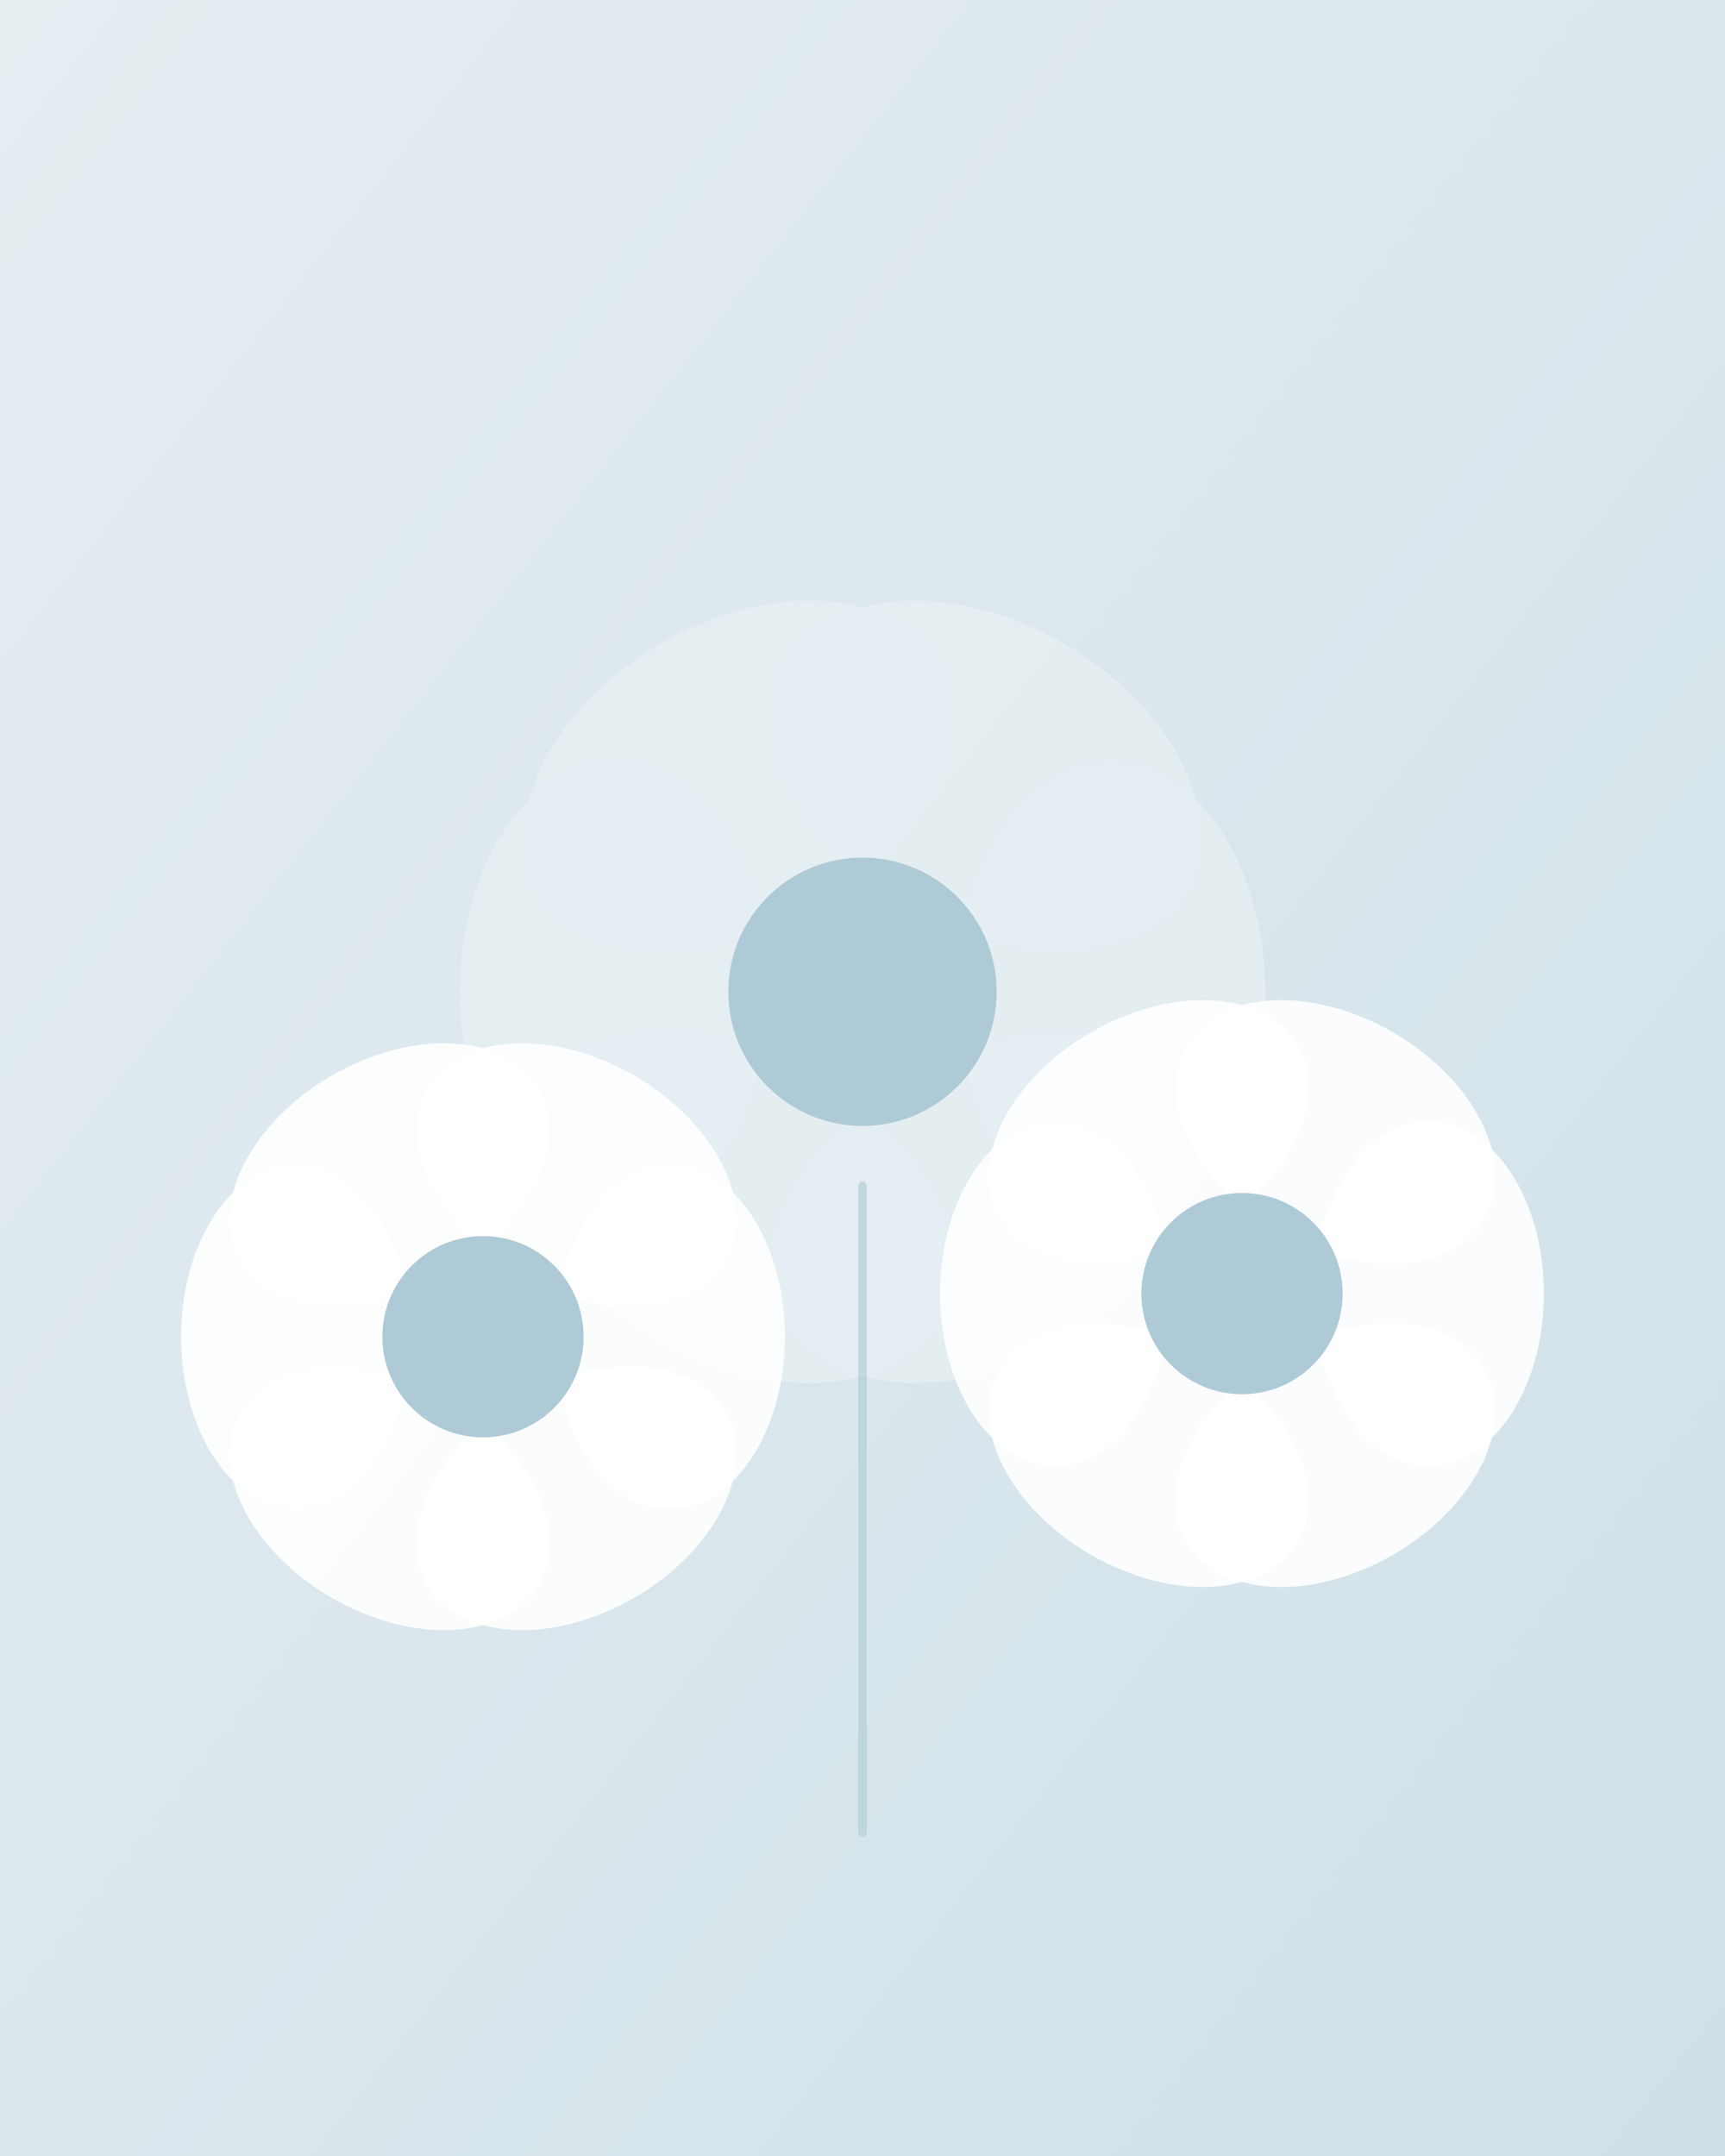
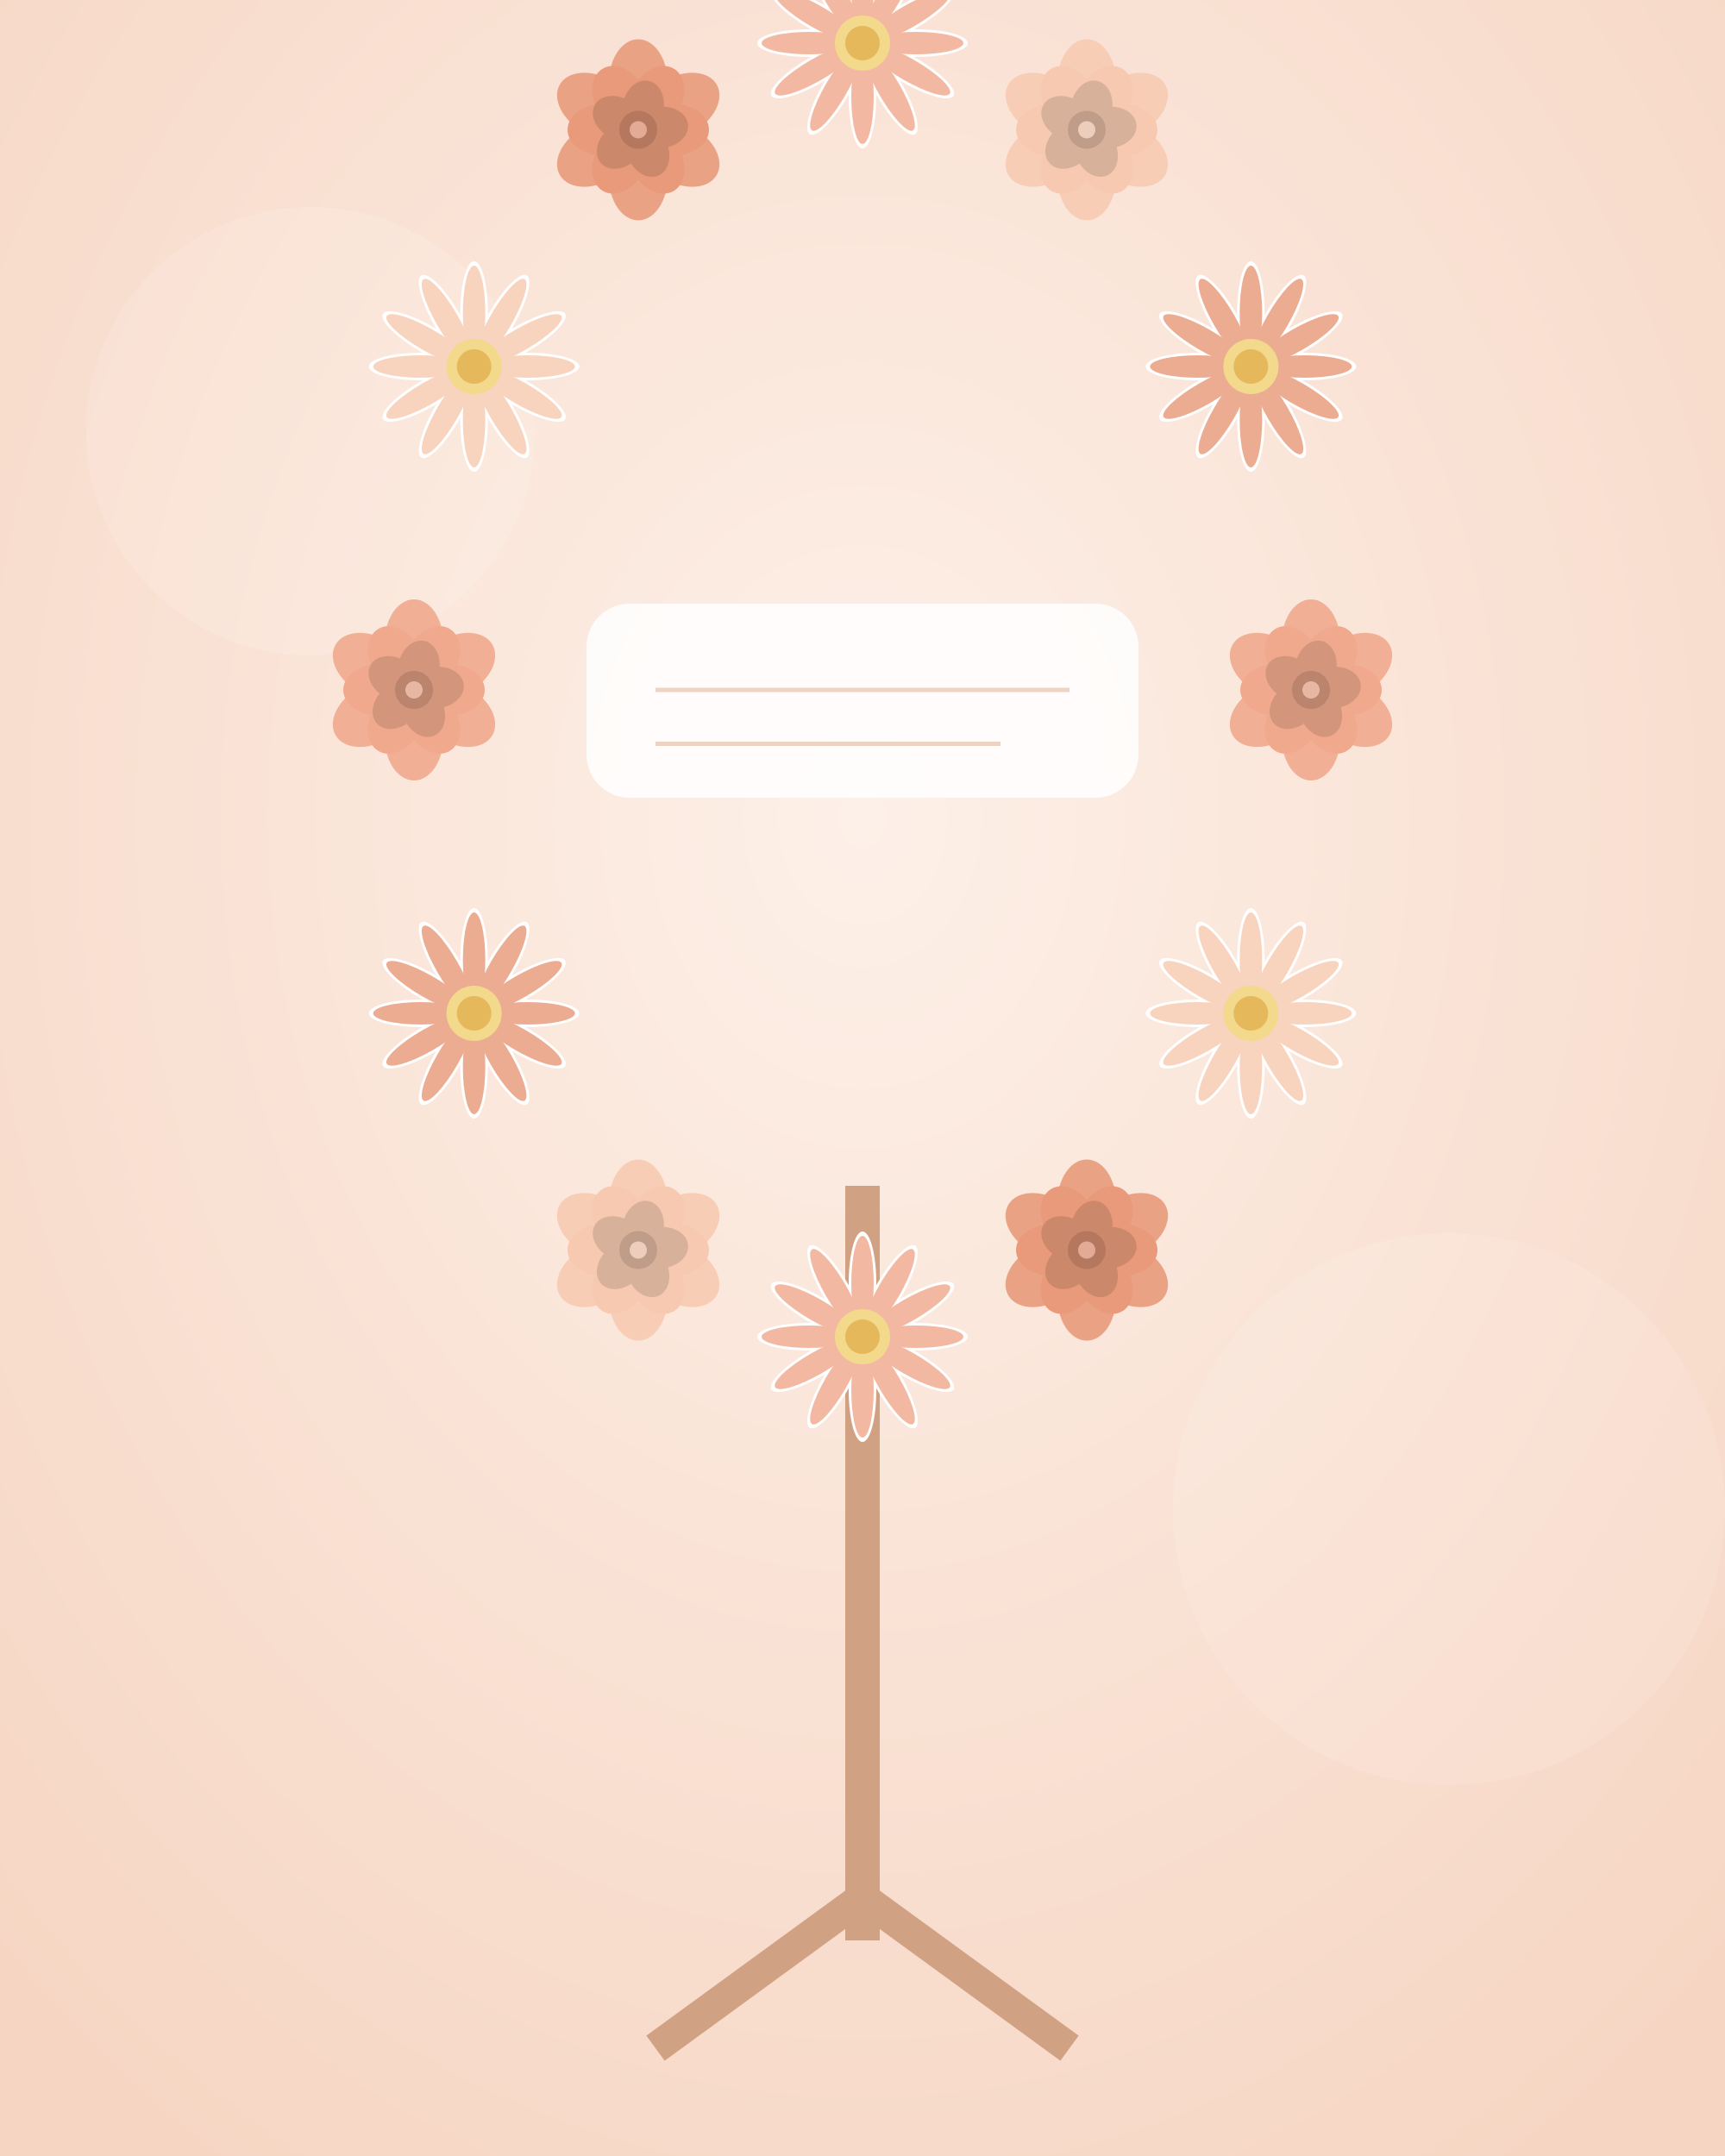
<svg xmlns="http://www.w3.org/2000/svg" width="800" height="1000" viewBox="0 0 800 1000">
  <defs>
-     <linearGradient id="glfqqj" x1="0" y1="0" x2="1" y2="1">
-       <stop offset="0" stop-color="#E6EEF2" />
-       <stop offset="1" stop-color="#CFE0E8" />
-     </linearGradient>
+     <radialGradient id="g5" cx="50%" cy="38%" r="75%">
+       <stop offset="0" stop-color="#fdf0e8" />
+       <stop offset="1" stop-color="#F6D5C2" />
+     </radialGradient>
  </defs>
-   <rect width="800" height="1000" fill="url(#glfqqj)" />
-   <g transform="translate(400 460) scale(4.444444)">
-     <ellipse cx="26.0" cy="0.0" rx="16" ry="24" fill="#E6EEF2" opacity="0.9" transform="rotate(0 26.0 0.0)" />
-     <ellipse cx="13.0" cy="22.5" rx="16" ry="24" fill="#E6EEF2" opacity="0.9" transform="rotate(60 13.0 22.5)" />
-     <ellipse cx="-13.0" cy="22.5" rx="16" ry="24" fill="#E6EEF2" opacity="0.9" transform="rotate(120 -13.0 22.5)" />
-     <ellipse cx="-26.0" cy="0.0" rx="16" ry="24" fill="#E6EEF2" opacity="0.9" transform="rotate(180 -26.0 0.0)" />
-     <ellipse cx="-13.0" cy="-22.5" rx="16" ry="24" fill="#E6EEF2" opacity="0.9" transform="rotate(240 -13.0 -22.5)" />
-     <ellipse cx="13.0" cy="-22.5" rx="16" ry="24" fill="#E6EEF2" opacity="0.9" transform="rotate(300 13.0 -22.5)" />
-     <circle cx="0" cy="0" r="14" fill="#AECAD6" />
-   </g>
-   <g transform="translate(224 620) scale(3.333333)">
-     <ellipse cx="26.0" cy="0.0" rx="16" ry="24" fill="#ffffff" opacity="0.9" transform="rotate(0 26.0 0.0)" />
-     <ellipse cx="13.0" cy="22.5" rx="16" ry="24" fill="#ffffff" opacity="0.9" transform="rotate(60 13.0 22.5)" />
-     <ellipse cx="-13.0" cy="22.5" rx="16" ry="24" fill="#ffffff" opacity="0.9" transform="rotate(120 -13.0 22.5)" />
-     <ellipse cx="-26.0" cy="0.0" rx="16" ry="24" fill="#ffffff" opacity="0.9" transform="rotate(180 -26.0 0.0)" />
-     <ellipse cx="-13.0" cy="-22.5" rx="16" ry="24" fill="#ffffff" opacity="0.9" transform="rotate(240 -13.0 -22.5)" />
-     <ellipse cx="13.0" cy="-22.5" rx="16" ry="24" fill="#ffffff" opacity="0.9" transform="rotate(300 13.0 -22.5)" />
-     <circle cx="0" cy="0" r="14" fill="#AECAD6" />
-   </g>
-   <g transform="translate(576 600) scale(3.333333)">
-     <ellipse cx="26.0" cy="0.0" rx="16" ry="24" fill="#ffffff" opacity="0.9" transform="rotate(0 26.0 0.0)" />
-     <ellipse cx="13.0" cy="22.5" rx="16" ry="24" fill="#ffffff" opacity="0.9" transform="rotate(60 13.0 22.5)" />
-     <ellipse cx="-13.0" cy="22.5" rx="16" ry="24" fill="#ffffff" opacity="0.9" transform="rotate(120 -13.0 22.5)" />
-     <ellipse cx="-26.0" cy="0.0" rx="16" ry="24" fill="#ffffff" opacity="0.9" transform="rotate(180 -26.0 0.0)" />
-     <ellipse cx="-13.0" cy="-22.5" rx="16" ry="24" fill="#ffffff" opacity="0.9" transform="rotate(240 -13.0 -22.5)" />
-     <ellipse cx="13.0" cy="-22.5" rx="16" ry="24" fill="#ffffff" opacity="0.9" transform="rotate(300 13.0 -22.5)" />
-     <circle cx="0" cy="0" r="14" fill="#AECAD6" />
-   </g>
-   <path d="M400 550 L400 850" stroke="#AECAD6" stroke-width="4" stroke-linecap="round" opacity="0.6" />
+   <rect width="800" height="1000" fill="url(#g5)" />
+   <circle cx="144" cy="200" r="104" fill="#FFFFFF" opacity="0.12" />
+   <circle cx="672" cy="700" r="128" fill="#FFFFFF" opacity="0.1" />
+   <line x1="400" y1="550" x2="400" y2="900" stroke="#d1a184" stroke-width="16" />
+   <line x1="400" y1="880" x2="304" y2="950" stroke="#d1a184" stroke-width="14.4" />
+   <line x1="400" y1="880" x2="496" y2="950" stroke="#d1a184" stroke-width="14.4" />
+   <g>
+     <ellipse cx="608" cy="298.0" rx="13.6" ry="20" fill="#f1b095" opacity="1" transform="rotate(0.0 608 320)" />
+     <ellipse cx="608" cy="298.0" rx="13.6" ry="20" fill="#f1b095" opacity="1" transform="rotate(60.0 608 320)" />
+     <ellipse cx="608" cy="298.0" rx="13.6" ry="20" fill="#f1b095" opacity="1" transform="rotate(120.0 608 320)" />
+     <ellipse cx="608" cy="298.0" rx="13.6" ry="20" fill="#f1b095" opacity="1" transform="rotate(180.0 608 320)" />
+     <ellipse cx="608" cy="298.0" rx="13.6" ry="20" fill="#f1b095" opacity="1" transform="rotate(240.0 608 320)" />
+     <ellipse cx="608" cy="298.0" rx="13.6" ry="20" fill="#f1b095" opacity="1" transform="rotate(300.0 608 320)" />
+     <ellipse cx="608" cy="304.0" rx="12" ry="16.8" fill="#F0A98C" opacity="1" transform="rotate(30.0 608 320)" />
+     <ellipse cx="608" cy="304.0" rx="12" ry="16.8" fill="#F0A98C" opacity="1" transform="rotate(90.0 608 320)" />
+     <ellipse cx="608" cy="304.0" rx="12" ry="16.8" fill="#F0A98C" opacity="1" transform="rotate(150.0 608 320)" />
+     <ellipse cx="608" cy="304.0" rx="12" ry="16.8" fill="#F0A98C" opacity="1" transform="rotate(210.0 608 320)" />
+     <ellipse cx="608" cy="304.0" rx="12" ry="16.8" fill="#F0A98C" opacity="1" transform="rotate(270.0 608 320)" />
+     <ellipse cx="608" cy="304.0" rx="12" ry="16.8" fill="#F0A98C" opacity="1" transform="rotate(330.0 608 320)" />
+     <ellipse cx="608" cy="309.6" rx="9.6" ry="12.8" fill="#d3957b" opacity="1" transform="rotate(12.0 608 320)" />
+     <ellipse cx="608" cy="309.6" rx="9.6" ry="12.8" fill="#d3957b" opacity="1" transform="rotate(84.0 608 320)" />
+     <ellipse cx="608" cy="309.6" rx="9.6" ry="12.8" fill="#d3957b" opacity="1" transform="rotate(156.0 608 320)" />
+     <ellipse cx="608" cy="309.6" rx="9.6" ry="12.8" fill="#d3957b" opacity="1" transform="rotate(228.0 608 320)" />
+     <ellipse cx="608" cy="309.6" rx="9.6" ry="12.8" fill="#d3957b" opacity="1" transform="rotate(300.0 608 320)" />
+     <circle cx="608" cy="320" r="8.8" fill="#bb846d" />
+     <circle cx="608" cy="320" r="4" fill="#f5c3af" opacity="0.8" />
+   </g>
+   <g>
+     <ellipse cx="580.133" cy="445.2" rx="6.4" ry="24" fill="#FFFFFF" opacity="1" transform="rotate(0.0 580.1333 470)" />
+     <ellipse cx="580.133" cy="445.2" rx="6.4" ry="24" fill="#FFFFFF" opacity="1" transform="rotate(30.0 580.1333 470)" />
+     <ellipse cx="580.133" cy="445.2" rx="6.4" ry="24" fill="#FFFFFF" opacity="1" transform="rotate(60.0 580.1333 470)" />
+     <ellipse cx="580.133" cy="445.2" rx="6.4" ry="24" fill="#FFFFFF" opacity="1" transform="rotate(90.0 580.1333 470)" />
+     <ellipse cx="580.133" cy="445.2" rx="6.4" ry="24" fill="#FFFFFF" opacity="1" transform="rotate(120.0 580.1333 470)" />
+     <ellipse cx="580.133" cy="445.2" rx="6.4" ry="24" fill="#FFFFFF" opacity="1" transform="rotate(150.0 580.1333 470)" />
+     <ellipse cx="580.133" cy="445.2" rx="6.4" ry="24" fill="#FFFFFF" opacity="1" transform="rotate(180.0 580.1333 470)" />
+     <ellipse cx="580.133" cy="445.2" rx="6.4" ry="24" fill="#FFFFFF" opacity="1" transform="rotate(210.0 580.1333 470)" />
+     <ellipse cx="580.133" cy="445.2" rx="6.4" ry="24" fill="#FFFFFF" opacity="1" transform="rotate(240.0 580.1333 470)" />
+     <ellipse cx="580.133" cy="445.2" rx="6.4" ry="24" fill="#FFFFFF" opacity="1" transform="rotate(270.0 580.1333 470)" />
+     <ellipse cx="580.133" cy="445.2" rx="6.4" ry="24" fill="#FFFFFF" opacity="1" transform="rotate(300.0 580.1333 470)" />
+     <ellipse cx="580.133" cy="445.2" rx="6.4" ry="24" fill="#FFFFFF" opacity="1" transform="rotate(330.0 580.1333 470)" />
+     <ellipse cx="580.133" cy="445.2" rx="5.2" ry="22" fill="#f8d3be" opacity="1" transform="rotate(0.0 580.1333 470)" />
+     <ellipse cx="580.133" cy="445.2" rx="5.2" ry="22" fill="#f8d3be" opacity="1" transform="rotate(30.0 580.1333 470)" />
+     <ellipse cx="580.133" cy="445.2" rx="5.2" ry="22" fill="#f8d3be" opacity="1" transform="rotate(60.0 580.1333 470)" />
+     <ellipse cx="580.133" cy="445.2" rx="5.2" ry="22" fill="#f8d3be" opacity="1" transform="rotate(90.0 580.1333 470)" />
+     <ellipse cx="580.133" cy="445.2" rx="5.2" ry="22" fill="#f8d3be" opacity="1" transform="rotate(120.0 580.1333 470)" />
+     <ellipse cx="580.133" cy="445.2" rx="5.2" ry="22" fill="#f8d3be" opacity="1" transform="rotate(150.0 580.1333 470)" />
+     <ellipse cx="580.133" cy="445.2" rx="5.2" ry="22" fill="#f8d3be" opacity="1" transform="rotate(180.0 580.1333 470)" />
+     <ellipse cx="580.133" cy="445.2" rx="5.2" ry="22" fill="#f8d3be" opacity="1" transform="rotate(210.0 580.1333 470)" />
+     <ellipse cx="580.133" cy="445.2" rx="5.2" ry="22" fill="#f8d3be" opacity="1" transform="rotate(240.0 580.1333 470)" />
+     <ellipse cx="580.133" cy="445.2" rx="5.2" ry="22" fill="#f8d3be" opacity="1" transform="rotate(270.0 580.1333 470)" />
+     <ellipse cx="580.133" cy="445.2" rx="5.2" ry="22" fill="#f8d3be" opacity="1" transform="rotate(300.0 580.1333 470)" />
+     <ellipse cx="580.133" cy="445.2" rx="5.2" ry="22" fill="#f8d3be" opacity="1" transform="rotate(330.0 580.1333 470)" />
+     <circle cx="580.133" cy="470" r="12.8" fill="#F3D98C" />
+     <circle cx="580.133" cy="470" r="8" fill="#E6B85C" />
+   </g>
+   <g>
+     <ellipse cx="504" cy="557.8" rx="13.6" ry="20" fill="#eaa285" opacity="1" transform="rotate(0.0 504 579.8076)" />
+     <ellipse cx="504" cy="557.8" rx="13.6" ry="20" fill="#eaa285" opacity="1" transform="rotate(60.0 504 579.8076)" />
+     <ellipse cx="504" cy="557.8" rx="13.6" ry="20" fill="#eaa285" opacity="1" transform="rotate(120.0 504 579.8076)" />
+     <ellipse cx="504" cy="557.8" rx="13.6" ry="20" fill="#eaa285" opacity="1" transform="rotate(180.0 504 579.8076)" />
+     <ellipse cx="504" cy="557.8" rx="13.6" ry="20" fill="#eaa285" opacity="1" transform="rotate(240.0 504 579.8076)" />
+     <ellipse cx="504" cy="557.8" rx="13.6" ry="20" fill="#eaa285" opacity="1" transform="rotate(300.0 504 579.8076)" />
+     <ellipse cx="504" cy="563.8" rx="12" ry="16.8" fill="#E89A7A" opacity="1" transform="rotate(30.0 504 579.8076)" />
+     <ellipse cx="504" cy="563.8" rx="12" ry="16.8" fill="#E89A7A" opacity="1" transform="rotate(90.0 504 579.8076)" />
+     <ellipse cx="504" cy="563.8" rx="12" ry="16.8" fill="#E89A7A" opacity="1" transform="rotate(150.0 504 579.8076)" />
+     <ellipse cx="504" cy="563.8" rx="12" ry="16.8" fill="#E89A7A" opacity="1" transform="rotate(210.0 504 579.8076)" />
+     <ellipse cx="504" cy="563.8" rx="12" ry="16.8" fill="#E89A7A" opacity="1" transform="rotate(270.0 504 579.8076)" />
+     <ellipse cx="504" cy="563.8" rx="12" ry="16.8" fill="#E89A7A" opacity="1" transform="rotate(330.0 504 579.8076)" />
+     <ellipse cx="504" cy="569.4" rx="9.6" ry="12.8" fill="#cc886b" opacity="1" transform="rotate(12.0 504 579.8076)" />
+     <ellipse cx="504" cy="569.4" rx="9.6" ry="12.8" fill="#cc886b" opacity="1" transform="rotate(84.0 504 579.8076)" />
+     <ellipse cx="504" cy="569.4" rx="9.6" ry="12.8" fill="#cc886b" opacity="1" transform="rotate(156.0 504 579.8076)" />
+     <ellipse cx="504" cy="569.4" rx="9.6" ry="12.8" fill="#cc886b" opacity="1" transform="rotate(228.0 504 579.8076)" />
+     <ellipse cx="504" cy="569.4" rx="9.6" ry="12.8" fill="#cc886b" opacity="1" transform="rotate(300.0 504 579.8076)" />
+     <circle cx="504" cy="579.808" r="8.8" fill="#b5785f" />
+     <circle cx="504" cy="579.808" r="4" fill="#efb8a2" opacity="0.8" />
+   </g>
+   <g>
+     <ellipse cx="400" cy="595.2" rx="6.4" ry="24" fill="#FFFFFF" opacity="1" transform="rotate(0.0 400 620)" />
+     <ellipse cx="400" cy="595.2" rx="6.4" ry="24" fill="#FFFFFF" opacity="1" transform="rotate(30.0 400 620)" />
+     <ellipse cx="400" cy="595.2" rx="6.4" ry="24" fill="#FFFFFF" opacity="1" transform="rotate(60.0 400 620)" />
+     <ellipse cx="400" cy="595.2" rx="6.4" ry="24" fill="#FFFFFF" opacity="1" transform="rotate(90.0 400 620)" />
+     <ellipse cx="400" cy="595.2" rx="6.4" ry="24" fill="#FFFFFF" opacity="1" transform="rotate(120.0 400 620)" />
+     <ellipse cx="400" cy="595.2" rx="6.4" ry="24" fill="#FFFFFF" opacity="1" transform="rotate(150.0 400 620)" />
+     <ellipse cx="400" cy="595.2" rx="6.4" ry="24" fill="#FFFFFF" opacity="1" transform="rotate(180.0 400 620)" />
+     <ellipse cx="400" cy="595.2" rx="6.4" ry="24" fill="#FFFFFF" opacity="1" transform="rotate(210.0 400 620)" />
+     <ellipse cx="400" cy="595.2" rx="6.4" ry="24" fill="#FFFFFF" opacity="1" transform="rotate(240.0 400 620)" />
+     <ellipse cx="400" cy="595.2" rx="6.4" ry="24" fill="#FFFFFF" opacity="1" transform="rotate(270.0 400 620)" />
+     <ellipse cx="400" cy="595.2" rx="6.4" ry="24" fill="#FFFFFF" opacity="1" transform="rotate(300.0 400 620)" />
+     <ellipse cx="400" cy="595.2" rx="6.4" ry="24" fill="#FFFFFF" opacity="1" transform="rotate(330.0 400 620)" />
+     <ellipse cx="400" cy="595.2" rx="5.2" ry="22" fill="#f3b8a1" opacity="1" transform="rotate(0.0 400 620)" />
+     <ellipse cx="400" cy="595.2" rx="5.2" ry="22" fill="#f3b8a1" opacity="1" transform="rotate(30.0 400 620)" />
+     <ellipse cx="400" cy="595.2" rx="5.2" ry="22" fill="#f3b8a1" opacity="1" transform="rotate(60.0 400 620)" />
+     <ellipse cx="400" cy="595.2" rx="5.2" ry="22" fill="#f3b8a1" opacity="1" transform="rotate(90.0 400 620)" />
+     <ellipse cx="400" cy="595.2" rx="5.2" ry="22" fill="#f3b8a1" opacity="1" transform="rotate(120.0 400 620)" />
+     <ellipse cx="400" cy="595.2" rx="5.2" ry="22" fill="#f3b8a1" opacity="1" transform="rotate(150.0 400 620)" />
+     <ellipse cx="400" cy="595.2" rx="5.2" ry="22" fill="#f3b8a1" opacity="1" transform="rotate(180.0 400 620)" />
+     <ellipse cx="400" cy="595.2" rx="5.2" ry="22" fill="#f3b8a1" opacity="1" transform="rotate(210.0 400 620)" />
+     <ellipse cx="400" cy="595.2" rx="5.2" ry="22" fill="#f3b8a1" opacity="1" transform="rotate(240.0 400 620)" />
+     <ellipse cx="400" cy="595.2" rx="5.2" ry="22" fill="#f3b8a1" opacity="1" transform="rotate(270.0 400 620)" />
+     <ellipse cx="400" cy="595.2" rx="5.2" ry="22" fill="#f3b8a1" opacity="1" transform="rotate(300.0 400 620)" />
+     <ellipse cx="400" cy="595.2" rx="5.2" ry="22" fill="#f3b8a1" opacity="1" transform="rotate(330.0 400 620)" />
+     <circle cx="400" cy="620" r="12.8" fill="#F3D98C" />
+     <circle cx="400" cy="620" r="8" fill="#E6B85C" />
+   </g>
+   <g>
+     <ellipse cx="296" cy="557.8" rx="13.6" ry="20" fill="#f7cdb6" opacity="1" transform="rotate(0.0 296 579.8076)" />
+     <ellipse cx="296" cy="557.8" rx="13.6" ry="20" fill="#f7cdb6" opacity="1" transform="rotate(60.0 296 579.8076)" />
+     <ellipse cx="296" cy="557.8" rx="13.6" ry="20" fill="#f7cdb6" opacity="1" transform="rotate(120.0 296 579.8076)" />
+     <ellipse cx="296" cy="557.8" rx="13.6" ry="20" fill="#f7cdb6" opacity="1" transform="rotate(180.0 296 579.8076)" />
+     <ellipse cx="296" cy="557.8" rx="13.6" ry="20" fill="#f7cdb6" opacity="1" transform="rotate(240.0 296 579.8076)" />
+     <ellipse cx="296" cy="557.8" rx="13.6" ry="20" fill="#f7cdb6" opacity="1" transform="rotate(300.0 296 579.8076)" />
+     <ellipse cx="296" cy="563.8" rx="12" ry="16.8" fill="#F6C9B0" opacity="1" transform="rotate(30.0 296 579.8076)" />
+     <ellipse cx="296" cy="563.8" rx="12" ry="16.8" fill="#F6C9B0" opacity="1" transform="rotate(90.0 296 579.8076)" />
+     <ellipse cx="296" cy="563.8" rx="12" ry="16.8" fill="#F6C9B0" opacity="1" transform="rotate(150.0 296 579.8076)" />
+     <ellipse cx="296" cy="563.8" rx="12" ry="16.8" fill="#F6C9B0" opacity="1" transform="rotate(210.0 296 579.8076)" />
+     <ellipse cx="296" cy="563.8" rx="12" ry="16.8" fill="#F6C9B0" opacity="1" transform="rotate(270.0 296 579.8076)" />
+     <ellipse cx="296" cy="563.8" rx="12" ry="16.8" fill="#F6C9B0" opacity="1" transform="rotate(330.0 296 579.8076)" />
+     <ellipse cx="296" cy="569.4" rx="9.6" ry="12.8" fill="#d8b19b" opacity="1" transform="rotate(12.0 296 579.8076)" />
+     <ellipse cx="296" cy="569.4" rx="9.6" ry="12.8" fill="#d8b19b" opacity="1" transform="rotate(84.0 296 579.8076)" />
+     <ellipse cx="296" cy="569.4" rx="9.6" ry="12.8" fill="#d8b19b" opacity="1" transform="rotate(156.0 296 579.8076)" />
+     <ellipse cx="296" cy="569.4" rx="9.6" ry="12.8" fill="#d8b19b" opacity="1" transform="rotate(228.0 296 579.8076)" />
+     <ellipse cx="296" cy="569.4" rx="9.6" ry="12.8" fill="#d8b19b" opacity="1" transform="rotate(300.0 296 579.8076)" />
+     <circle cx="296" cy="579.808" r="8.8" fill="#c09d89" />
+     <circle cx="296" cy="579.808" r="4" fill="#f9d9c8" opacity="0.8" />
+   </g>
+   <g>
+     <ellipse cx="219.867" cy="445.2" rx="6.4" ry="24" fill="#FFFFFF" opacity="1" transform="rotate(0.0 219.8667 470)" />
+     <ellipse cx="219.867" cy="445.2" rx="6.4" ry="24" fill="#FFFFFF" opacity="1" transform="rotate(30.0 219.8667 470)" />
+     <ellipse cx="219.867" cy="445.2" rx="6.4" ry="24" fill="#FFFFFF" opacity="1" transform="rotate(60.0 219.8667 470)" />
+     <ellipse cx="219.867" cy="445.2" rx="6.4" ry="24" fill="#FFFFFF" opacity="1" transform="rotate(90.0 219.8667 470)" />
+     <ellipse cx="219.867" cy="445.2" rx="6.4" ry="24" fill="#FFFFFF" opacity="1" transform="rotate(120.0 219.8667 470)" />
+     <ellipse cx="219.867" cy="445.2" rx="6.4" ry="24" fill="#FFFFFF" opacity="1" transform="rotate(150.0 219.8667 470)" />
+     <ellipse cx="219.867" cy="445.2" rx="6.4" ry="24" fill="#FFFFFF" opacity="1" transform="rotate(180.0 219.8667 470)" />
+     <ellipse cx="219.867" cy="445.2" rx="6.4" ry="24" fill="#FFFFFF" opacity="1" transform="rotate(210.0 219.8667 470)" />
+     <ellipse cx="219.867" cy="445.2" rx="6.4" ry="24" fill="#FFFFFF" opacity="1" transform="rotate(240.0 219.8667 470)" />
+     <ellipse cx="219.867" cy="445.2" rx="6.4" ry="24" fill="#FFFFFF" opacity="1" transform="rotate(270.0 219.8667 470)" />
+     <ellipse cx="219.867" cy="445.2" rx="6.4" ry="24" fill="#FFFFFF" opacity="1" transform="rotate(300.0 219.8667 470)" />
+     <ellipse cx="219.867" cy="445.2" rx="6.4" ry="24" fill="#FFFFFF" opacity="1" transform="rotate(330.0 219.8667 470)" />
+     <ellipse cx="219.867" cy="445.2" rx="5.2" ry="22" fill="#ecac92" opacity="1" transform="rotate(0.0 219.8667 470)" />
+     <ellipse cx="219.867" cy="445.2" rx="5.2" ry="22" fill="#ecac92" opacity="1" transform="rotate(30.0 219.8667 470)" />
+     <ellipse cx="219.867" cy="445.2" rx="5.2" ry="22" fill="#ecac92" opacity="1" transform="rotate(60.0 219.8667 470)" />
+     <ellipse cx="219.867" cy="445.2" rx="5.2" ry="22" fill="#ecac92" opacity="1" transform="rotate(90.0 219.8667 470)" />
+     <ellipse cx="219.867" cy="445.2" rx="5.2" ry="22" fill="#ecac92" opacity="1" transform="rotate(120.0 219.8667 470)" />
+     <ellipse cx="219.867" cy="445.2" rx="5.2" ry="22" fill="#ecac92" opacity="1" transform="rotate(150.0 219.8667 470)" />
+     <ellipse cx="219.867" cy="445.2" rx="5.2" ry="22" fill="#ecac92" opacity="1" transform="rotate(180.0 219.8667 470)" />
+     <ellipse cx="219.867" cy="445.2" rx="5.2" ry="22" fill="#ecac92" opacity="1" transform="rotate(210.0 219.8667 470)" />
+     <ellipse cx="219.867" cy="445.2" rx="5.2" ry="22" fill="#ecac92" opacity="1" transform="rotate(240.0 219.8667 470)" />
+     <ellipse cx="219.867" cy="445.2" rx="5.2" ry="22" fill="#ecac92" opacity="1" transform="rotate(270.0 219.8667 470)" />
+     <ellipse cx="219.867" cy="445.2" rx="5.2" ry="22" fill="#ecac92" opacity="1" transform="rotate(300.0 219.8667 470)" />
+     <ellipse cx="219.867" cy="445.2" rx="5.2" ry="22" fill="#ecac92" opacity="1" transform="rotate(330.0 219.8667 470)" />
+     <circle cx="219.867" cy="470" r="12.8" fill="#F3D98C" />
+     <circle cx="219.867" cy="470" r="8" fill="#E6B85C" />
+   </g>
+   <g>
+     <ellipse cx="192" cy="298.0" rx="13.6" ry="20" fill="#f1b095" opacity="1" transform="rotate(0.0 192 320)" />
+     <ellipse cx="192" cy="298.0" rx="13.6" ry="20" fill="#f1b095" opacity="1" transform="rotate(60.0 192 320)" />
+     <ellipse cx="192" cy="298.0" rx="13.6" ry="20" fill="#f1b095" opacity="1" transform="rotate(120.0 192 320)" />
+     <ellipse cx="192" cy="298.0" rx="13.6" ry="20" fill="#f1b095" opacity="1" transform="rotate(180.0 192 320)" />
+     <ellipse cx="192" cy="298.0" rx="13.6" ry="20" fill="#f1b095" opacity="1" transform="rotate(240.0 192 320)" />
+     <ellipse cx="192" cy="298.0" rx="13.6" ry="20" fill="#f1b095" opacity="1" transform="rotate(300.0 192 320)" />
+     <ellipse cx="192" cy="304.0" rx="12" ry="16.8" fill="#F0A98C" opacity="1" transform="rotate(30.0 192 320)" />
+     <ellipse cx="192" cy="304.0" rx="12" ry="16.8" fill="#F0A98C" opacity="1" transform="rotate(90.0 192 320)" />
+     <ellipse cx="192" cy="304.0" rx="12" ry="16.8" fill="#F0A98C" opacity="1" transform="rotate(150.0 192 320)" />
+     <ellipse cx="192" cy="304.0" rx="12" ry="16.8" fill="#F0A98C" opacity="1" transform="rotate(210.0 192 320)" />
+     <ellipse cx="192" cy="304.0" rx="12" ry="16.8" fill="#F0A98C" opacity="1" transform="rotate(270.0 192 320)" />
+     <ellipse cx="192" cy="304.0" rx="12" ry="16.8" fill="#F0A98C" opacity="1" transform="rotate(330.0 192 320)" />
+     <ellipse cx="192" cy="309.6" rx="9.6" ry="12.8" fill="#d3957b" opacity="1" transform="rotate(12.0 192 320)" />
+     <ellipse cx="192" cy="309.6" rx="9.6" ry="12.8" fill="#d3957b" opacity="1" transform="rotate(84.0 192 320)" />
+     <ellipse cx="192" cy="309.6" rx="9.6" ry="12.8" fill="#d3957b" opacity="1" transform="rotate(156.0 192 320)" />
+     <ellipse cx="192" cy="309.6" rx="9.6" ry="12.8" fill="#d3957b" opacity="1" transform="rotate(228.0 192 320)" />
+     <ellipse cx="192" cy="309.6" rx="9.6" ry="12.8" fill="#d3957b" opacity="1" transform="rotate(300.0 192 320)" />
+     <circle cx="192" cy="320" r="8.8" fill="#bb846d" />
+     <circle cx="192" cy="320" r="4" fill="#f5c3af" opacity="0.8" />
+   </g>
+   <g>
+     <ellipse cx="219.867" cy="145.2" rx="6.4" ry="24" fill="#FFFFFF" opacity="1" transform="rotate(0.0 219.8667 170)" />
+     <ellipse cx="219.867" cy="145.2" rx="6.4" ry="24" fill="#FFFFFF" opacity="1" transform="rotate(30.0 219.8667 170)" />
+     <ellipse cx="219.867" cy="145.2" rx="6.4" ry="24" fill="#FFFFFF" opacity="1" transform="rotate(60.0 219.8667 170)" />
+     <ellipse cx="219.867" cy="145.2" rx="6.4" ry="24" fill="#FFFFFF" opacity="1" transform="rotate(90.0 219.8667 170)" />
+     <ellipse cx="219.867" cy="145.2" rx="6.4" ry="24" fill="#FFFFFF" opacity="1" transform="rotate(120.0 219.8667 170)" />
+     <ellipse cx="219.867" cy="145.2" rx="6.4" ry="24" fill="#FFFFFF" opacity="1" transform="rotate(150.0 219.8667 170)" />
+     <ellipse cx="219.867" cy="145.2" rx="6.4" ry="24" fill="#FFFFFF" opacity="1" transform="rotate(180.0 219.8667 170)" />
+     <ellipse cx="219.867" cy="145.2" rx="6.4" ry="24" fill="#FFFFFF" opacity="1" transform="rotate(210.0 219.8667 170)" />
+     <ellipse cx="219.867" cy="145.2" rx="6.4" ry="24" fill="#FFFFFF" opacity="1" transform="rotate(240.0 219.8667 170)" />
+     <ellipse cx="219.867" cy="145.2" rx="6.4" ry="24" fill="#FFFFFF" opacity="1" transform="rotate(270.0 219.8667 170)" />
+     <ellipse cx="219.867" cy="145.2" rx="6.4" ry="24" fill="#FFFFFF" opacity="1" transform="rotate(300.0 219.8667 170)" />
+     <ellipse cx="219.867" cy="145.2" rx="6.4" ry="24" fill="#FFFFFF" opacity="1" transform="rotate(330.0 219.8667 170)" />
+     <ellipse cx="219.867" cy="145.2" rx="5.2" ry="22" fill="#f8d3be" opacity="1" transform="rotate(0.0 219.8667 170)" />
+     <ellipse cx="219.867" cy="145.2" rx="5.2" ry="22" fill="#f8d3be" opacity="1" transform="rotate(30.0 219.8667 170)" />
+     <ellipse cx="219.867" cy="145.2" rx="5.2" ry="22" fill="#f8d3be" opacity="1" transform="rotate(60.0 219.8667 170)" />
+     <ellipse cx="219.867" cy="145.2" rx="5.2" ry="22" fill="#f8d3be" opacity="1" transform="rotate(90.0 219.8667 170)" />
+     <ellipse cx="219.867" cy="145.2" rx="5.2" ry="22" fill="#f8d3be" opacity="1" transform="rotate(120.0 219.8667 170)" />
+     <ellipse cx="219.867" cy="145.2" rx="5.2" ry="22" fill="#f8d3be" opacity="1" transform="rotate(150.0 219.8667 170)" />
+     <ellipse cx="219.867" cy="145.2" rx="5.2" ry="22" fill="#f8d3be" opacity="1" transform="rotate(180.0 219.8667 170)" />
+     <ellipse cx="219.867" cy="145.2" rx="5.2" ry="22" fill="#f8d3be" opacity="1" transform="rotate(210.0 219.8667 170)" />
+     <ellipse cx="219.867" cy="145.2" rx="5.2" ry="22" fill="#f8d3be" opacity="1" transform="rotate(240.0 219.8667 170)" />
+     <ellipse cx="219.867" cy="145.2" rx="5.2" ry="22" fill="#f8d3be" opacity="1" transform="rotate(270.0 219.8667 170)" />
+     <ellipse cx="219.867" cy="145.2" rx="5.2" ry="22" fill="#f8d3be" opacity="1" transform="rotate(300.0 219.8667 170)" />
+     <ellipse cx="219.867" cy="145.2" rx="5.2" ry="22" fill="#f8d3be" opacity="1" transform="rotate(330.0 219.8667 170)" />
+     <circle cx="219.867" cy="170" r="12.8" fill="#F3D98C" />
+     <circle cx="219.867" cy="170" r="8" fill="#E6B85C" />
+   </g>
+   <g>
+     <ellipse cx="296" cy="38.2" rx="13.6" ry="20" fill="#eaa285" opacity="1" transform="rotate(0.0 296 60.19238)" />
+     <ellipse cx="296" cy="38.2" rx="13.6" ry="20" fill="#eaa285" opacity="1" transform="rotate(60.0 296 60.19238)" />
+     <ellipse cx="296" cy="38.2" rx="13.6" ry="20" fill="#eaa285" opacity="1" transform="rotate(120.0 296 60.19238)" />
+     <ellipse cx="296" cy="38.2" rx="13.6" ry="20" fill="#eaa285" opacity="1" transform="rotate(180.0 296 60.19238)" />
+     <ellipse cx="296" cy="38.2" rx="13.6" ry="20" fill="#eaa285" opacity="1" transform="rotate(240.0 296 60.19238)" />
+     <ellipse cx="296" cy="38.2" rx="13.6" ry="20" fill="#eaa285" opacity="1" transform="rotate(300.0 296 60.19238)" />
+     <ellipse cx="296" cy="44.2" rx="12" ry="16.8" fill="#E89A7A" opacity="1" transform="rotate(30.0 296 60.19238)" />
+     <ellipse cx="296" cy="44.2" rx="12" ry="16.8" fill="#E89A7A" opacity="1" transform="rotate(90.0 296 60.19238)" />
+     <ellipse cx="296" cy="44.2" rx="12" ry="16.8" fill="#E89A7A" opacity="1" transform="rotate(150.0 296 60.19238)" />
+     <ellipse cx="296" cy="44.2" rx="12" ry="16.8" fill="#E89A7A" opacity="1" transform="rotate(210.0 296 60.19238)" />
+     <ellipse cx="296" cy="44.2" rx="12" ry="16.8" fill="#E89A7A" opacity="1" transform="rotate(270.0 296 60.19238)" />
+     <ellipse cx="296" cy="44.2" rx="12" ry="16.8" fill="#E89A7A" opacity="1" transform="rotate(330.0 296 60.19238)" />
+     <ellipse cx="296" cy="49.8" rx="9.6" ry="12.8" fill="#cc886b" opacity="1" transform="rotate(12.0 296 60.19238)" />
+     <ellipse cx="296" cy="49.8" rx="9.6" ry="12.8" fill="#cc886b" opacity="1" transform="rotate(84.0 296 60.19238)" />
+     <ellipse cx="296" cy="49.8" rx="9.6" ry="12.8" fill="#cc886b" opacity="1" transform="rotate(156.0 296 60.19238)" />
+     <ellipse cx="296" cy="49.8" rx="9.6" ry="12.8" fill="#cc886b" opacity="1" transform="rotate(228.0 296 60.19238)" />
+     <ellipse cx="296" cy="49.8" rx="9.6" ry="12.8" fill="#cc886b" opacity="1" transform="rotate(300.0 296 60.19238)" />
+     <circle cx="296" cy="60.192" r="8.8" fill="#b5785f" />
+     <circle cx="296" cy="60.192" r="4" fill="#efb8a2" opacity="0.8" />
+   </g>
+   <g>
+     <ellipse cx="400" cy="-4.8" rx="6.4" ry="24" fill="#FFFFFF" opacity="1" transform="rotate(0.0 400 20)" />
+     <ellipse cx="400" cy="-4.8" rx="6.4" ry="24" fill="#FFFFFF" opacity="1" transform="rotate(30.0 400 20)" />
+     <ellipse cx="400" cy="-4.8" rx="6.4" ry="24" fill="#FFFFFF" opacity="1" transform="rotate(60.0 400 20)" />
+     <ellipse cx="400" cy="-4.8" rx="6.4" ry="24" fill="#FFFFFF" opacity="1" transform="rotate(90.0 400 20)" />
+     <ellipse cx="400" cy="-4.8" rx="6.4" ry="24" fill="#FFFFFF" opacity="1" transform="rotate(120.0 400 20)" />
+     <ellipse cx="400" cy="-4.8" rx="6.4" ry="24" fill="#FFFFFF" opacity="1" transform="rotate(150.0 400 20)" />
+     <ellipse cx="400" cy="-4.8" rx="6.4" ry="24" fill="#FFFFFF" opacity="1" transform="rotate(180.0 400 20)" />
+     <ellipse cx="400" cy="-4.8" rx="6.4" ry="24" fill="#FFFFFF" opacity="1" transform="rotate(210.0 400 20)" />
+     <ellipse cx="400" cy="-4.8" rx="6.4" ry="24" fill="#FFFFFF" opacity="1" transform="rotate(240.0 400 20)" />
+     <ellipse cx="400" cy="-4.8" rx="6.4" ry="24" fill="#FFFFFF" opacity="1" transform="rotate(270.0 400 20)" />
+     <ellipse cx="400" cy="-4.8" rx="6.4" ry="24" fill="#FFFFFF" opacity="1" transform="rotate(300.0 400 20)" />
+     <ellipse cx="400" cy="-4.8" rx="6.4" ry="24" fill="#FFFFFF" opacity="1" transform="rotate(330.0 400 20)" />
+     <ellipse cx="400" cy="-4.8" rx="5.2" ry="22" fill="#f3b8a1" opacity="1" transform="rotate(0.0 400 20)" />
+     <ellipse cx="400" cy="-4.8" rx="5.2" ry="22" fill="#f3b8a1" opacity="1" transform="rotate(30.0 400 20)" />
+     <ellipse cx="400" cy="-4.8" rx="5.2" ry="22" fill="#f3b8a1" opacity="1" transform="rotate(60.0 400 20)" />
+     <ellipse cx="400" cy="-4.8" rx="5.2" ry="22" fill="#f3b8a1" opacity="1" transform="rotate(90.0 400 20)" />
+     <ellipse cx="400" cy="-4.8" rx="5.2" ry="22" fill="#f3b8a1" opacity="1" transform="rotate(120.0 400 20)" />
+     <ellipse cx="400" cy="-4.8" rx="5.2" ry="22" fill="#f3b8a1" opacity="1" transform="rotate(150.0 400 20)" />
+     <ellipse cx="400" cy="-4.8" rx="5.2" ry="22" fill="#f3b8a1" opacity="1" transform="rotate(180.0 400 20)" />
+     <ellipse cx="400" cy="-4.8" rx="5.2" ry="22" fill="#f3b8a1" opacity="1" transform="rotate(210.0 400 20)" />
+     <ellipse cx="400" cy="-4.8" rx="5.2" ry="22" fill="#f3b8a1" opacity="1" transform="rotate(240.0 400 20)" />
+     <ellipse cx="400" cy="-4.8" rx="5.2" ry="22" fill="#f3b8a1" opacity="1" transform="rotate(270.0 400 20)" />
+     <ellipse cx="400" cy="-4.8" rx="5.2" ry="22" fill="#f3b8a1" opacity="1" transform="rotate(300.0 400 20)" />
+     <ellipse cx="400" cy="-4.8" rx="5.2" ry="22" fill="#f3b8a1" opacity="1" transform="rotate(330.0 400 20)" />
+     <circle cx="400" cy="20" r="12.8" fill="#F3D98C" />
+     <circle cx="400" cy="20" r="8" fill="#E6B85C" />
+   </g>
+   <g>
+     <ellipse cx="504" cy="38.2" rx="13.6" ry="20" fill="#f7cdb6" opacity="1" transform="rotate(0.0 504 60.19238)" />
+     <ellipse cx="504" cy="38.2" rx="13.6" ry="20" fill="#f7cdb6" opacity="1" transform="rotate(60.0 504 60.19238)" />
+     <ellipse cx="504" cy="38.2" rx="13.6" ry="20" fill="#f7cdb6" opacity="1" transform="rotate(120.0 504 60.19238)" />
+     <ellipse cx="504" cy="38.2" rx="13.6" ry="20" fill="#f7cdb6" opacity="1" transform="rotate(180.0 504 60.19238)" />
+     <ellipse cx="504" cy="38.2" rx="13.6" ry="20" fill="#f7cdb6" opacity="1" transform="rotate(240.0 504 60.19238)" />
+     <ellipse cx="504" cy="38.2" rx="13.6" ry="20" fill="#f7cdb6" opacity="1" transform="rotate(300.0 504 60.19238)" />
+     <ellipse cx="504" cy="44.2" rx="12" ry="16.8" fill="#F6C9B0" opacity="1" transform="rotate(30.0 504 60.19238)" />
+     <ellipse cx="504" cy="44.2" rx="12" ry="16.8" fill="#F6C9B0" opacity="1" transform="rotate(90.0 504 60.19238)" />
+     <ellipse cx="504" cy="44.2" rx="12" ry="16.8" fill="#F6C9B0" opacity="1" transform="rotate(150.0 504 60.19238)" />
+     <ellipse cx="504" cy="44.2" rx="12" ry="16.8" fill="#F6C9B0" opacity="1" transform="rotate(210.0 504 60.19238)" />
+     <ellipse cx="504" cy="44.2" rx="12" ry="16.8" fill="#F6C9B0" opacity="1" transform="rotate(270.0 504 60.19238)" />
+     <ellipse cx="504" cy="44.2" rx="12" ry="16.8" fill="#F6C9B0" opacity="1" transform="rotate(330.0 504 60.19238)" />
+     <ellipse cx="504" cy="49.8" rx="9.6" ry="12.8" fill="#d8b19b" opacity="1" transform="rotate(12.0 504 60.19238)" />
+     <ellipse cx="504" cy="49.8" rx="9.6" ry="12.8" fill="#d8b19b" opacity="1" transform="rotate(84.0 504 60.19238)" />
+     <ellipse cx="504" cy="49.8" rx="9.6" ry="12.8" fill="#d8b19b" opacity="1" transform="rotate(156.0 504 60.19238)" />
+     <ellipse cx="504" cy="49.8" rx="9.6" ry="12.8" fill="#d8b19b" opacity="1" transform="rotate(228.0 504 60.19238)" />
+     <ellipse cx="504" cy="49.8" rx="9.6" ry="12.8" fill="#d8b19b" opacity="1" transform="rotate(300.0 504 60.19238)" />
+     <circle cx="504" cy="60.192" r="8.8" fill="#c09d89" />
+     <circle cx="504" cy="60.192" r="4" fill="#f9d9c8" opacity="0.8" />
+   </g>
+   <g>
+     <ellipse cx="580.133" cy="145.2" rx="6.4" ry="24" fill="#FFFFFF" opacity="1" transform="rotate(0.0 580.1333 170)" />
+     <ellipse cx="580.133" cy="145.2" rx="6.4" ry="24" fill="#FFFFFF" opacity="1" transform="rotate(30.0 580.1333 170)" />
+     <ellipse cx="580.133" cy="145.2" rx="6.4" ry="24" fill="#FFFFFF" opacity="1" transform="rotate(60.0 580.1333 170)" />
+     <ellipse cx="580.133" cy="145.2" rx="6.4" ry="24" fill="#FFFFFF" opacity="1" transform="rotate(90.0 580.1333 170)" />
+     <ellipse cx="580.133" cy="145.2" rx="6.4" ry="24" fill="#FFFFFF" opacity="1" transform="rotate(120.0 580.1333 170)" />
+     <ellipse cx="580.133" cy="145.2" rx="6.4" ry="24" fill="#FFFFFF" opacity="1" transform="rotate(150.0 580.1333 170)" />
+     <ellipse cx="580.133" cy="145.2" rx="6.4" ry="24" fill="#FFFFFF" opacity="1" transform="rotate(180.0 580.1333 170)" />
+     <ellipse cx="580.133" cy="145.2" rx="6.4" ry="24" fill="#FFFFFF" opacity="1" transform="rotate(210.0 580.1333 170)" />
+     <ellipse cx="580.133" cy="145.2" rx="6.4" ry="24" fill="#FFFFFF" opacity="1" transform="rotate(240.0 580.1333 170)" />
+     <ellipse cx="580.133" cy="145.2" rx="6.4" ry="24" fill="#FFFFFF" opacity="1" transform="rotate(270.0 580.1333 170)" />
+     <ellipse cx="580.133" cy="145.2" rx="6.4" ry="24" fill="#FFFFFF" opacity="1" transform="rotate(300.0 580.1333 170)" />
+     <ellipse cx="580.133" cy="145.2" rx="6.4" ry="24" fill="#FFFFFF" opacity="1" transform="rotate(330.0 580.1333 170)" />
+     <ellipse cx="580.133" cy="145.2" rx="5.2" ry="22" fill="#ecac92" opacity="1" transform="rotate(0.0 580.1333 170)" />
+     <ellipse cx="580.133" cy="145.2" rx="5.2" ry="22" fill="#ecac92" opacity="1" transform="rotate(30.0 580.1333 170)" />
+     <ellipse cx="580.133" cy="145.2" rx="5.2" ry="22" fill="#ecac92" opacity="1" transform="rotate(60.0 580.1333 170)" />
+     <ellipse cx="580.133" cy="145.2" rx="5.2" ry="22" fill="#ecac92" opacity="1" transform="rotate(90.0 580.1333 170)" />
+     <ellipse cx="580.133" cy="145.2" rx="5.2" ry="22" fill="#ecac92" opacity="1" transform="rotate(120.0 580.1333 170)" />
+     <ellipse cx="580.133" cy="145.2" rx="5.2" ry="22" fill="#ecac92" opacity="1" transform="rotate(150.0 580.1333 170)" />
+     <ellipse cx="580.133" cy="145.2" rx="5.2" ry="22" fill="#ecac92" opacity="1" transform="rotate(180.0 580.1333 170)" />
+     <ellipse cx="580.133" cy="145.2" rx="5.2" ry="22" fill="#ecac92" opacity="1" transform="rotate(210.0 580.1333 170)" />
+     <ellipse cx="580.133" cy="145.2" rx="5.2" ry="22" fill="#ecac92" opacity="1" transform="rotate(240.0 580.1333 170)" />
+     <ellipse cx="580.133" cy="145.2" rx="5.2" ry="22" fill="#ecac92" opacity="1" transform="rotate(270.0 580.1333 170)" />
+     <ellipse cx="580.133" cy="145.2" rx="5.2" ry="22" fill="#ecac92" opacity="1" transform="rotate(300.0 580.1333 170)" />
+     <ellipse cx="580.133" cy="145.2" rx="5.2" ry="22" fill="#ecac92" opacity="1" transform="rotate(330.0 580.1333 170)" />
+     <circle cx="580.133" cy="170" r="12.8" fill="#F3D98C" />
+     <circle cx="580.133" cy="170" r="8" fill="#E6B85C" />
+   </g>
+   <rect x="272" y="280" width="256" height="90" rx="20" fill="#FFFFFF" opacity="0.85" />
+   <line x1="304" y1="320" x2="496" y2="320" stroke="#dcaa8c" stroke-width="2" opacity="0.5" />
+   <line x1="304" y1="345" x2="464" y2="345" stroke="#dcaa8c" stroke-width="2" opacity="0.5" />
</svg>
